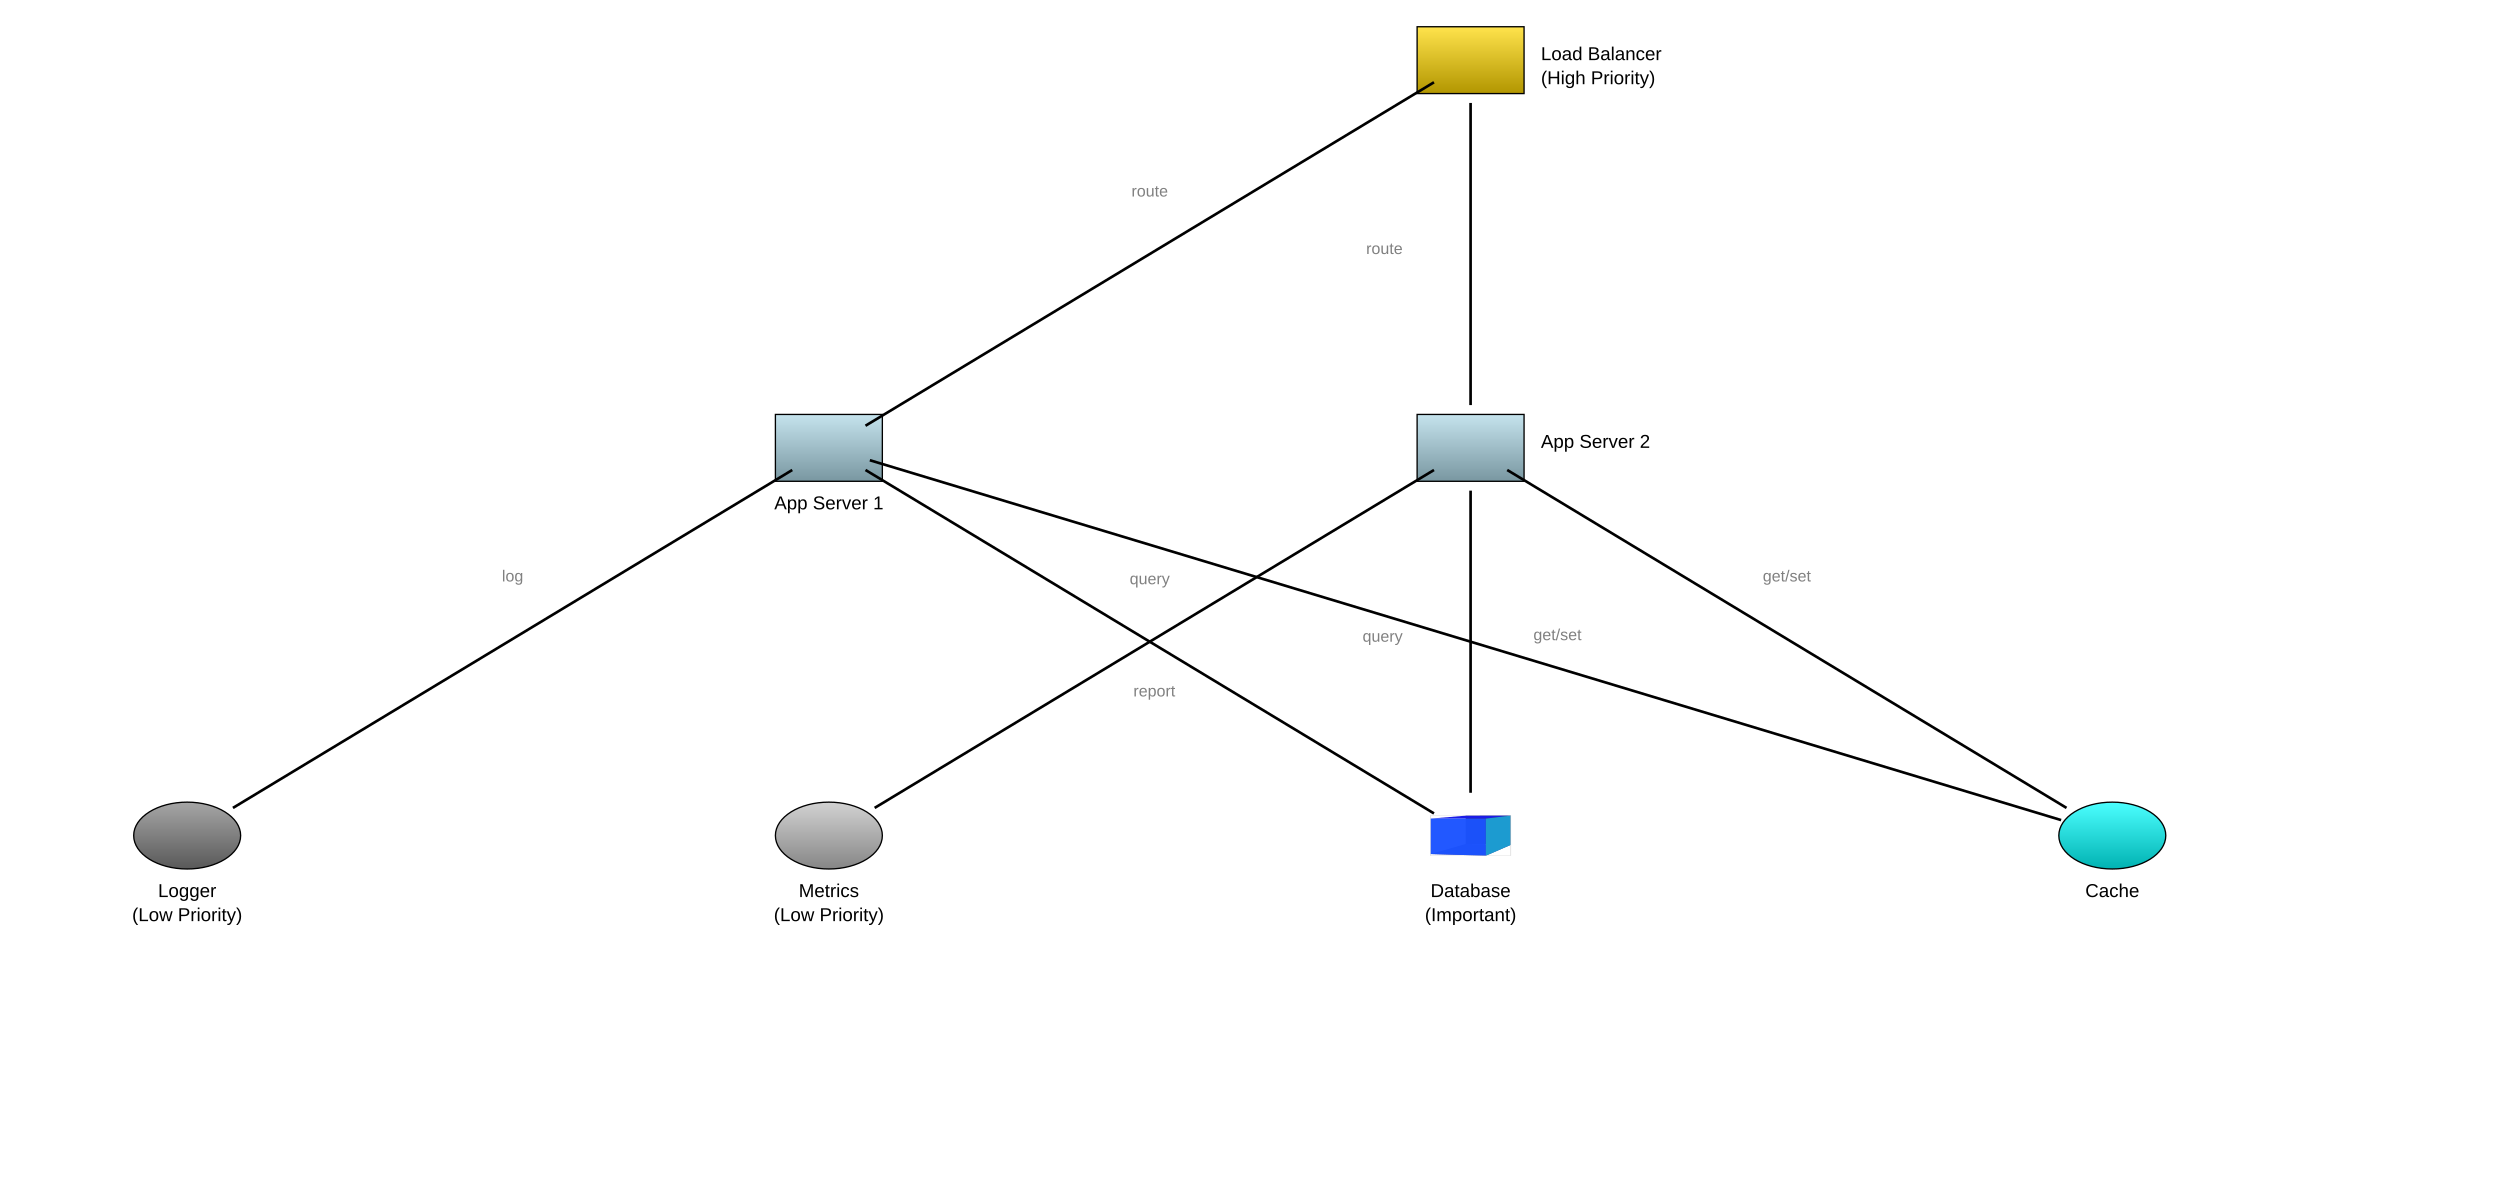
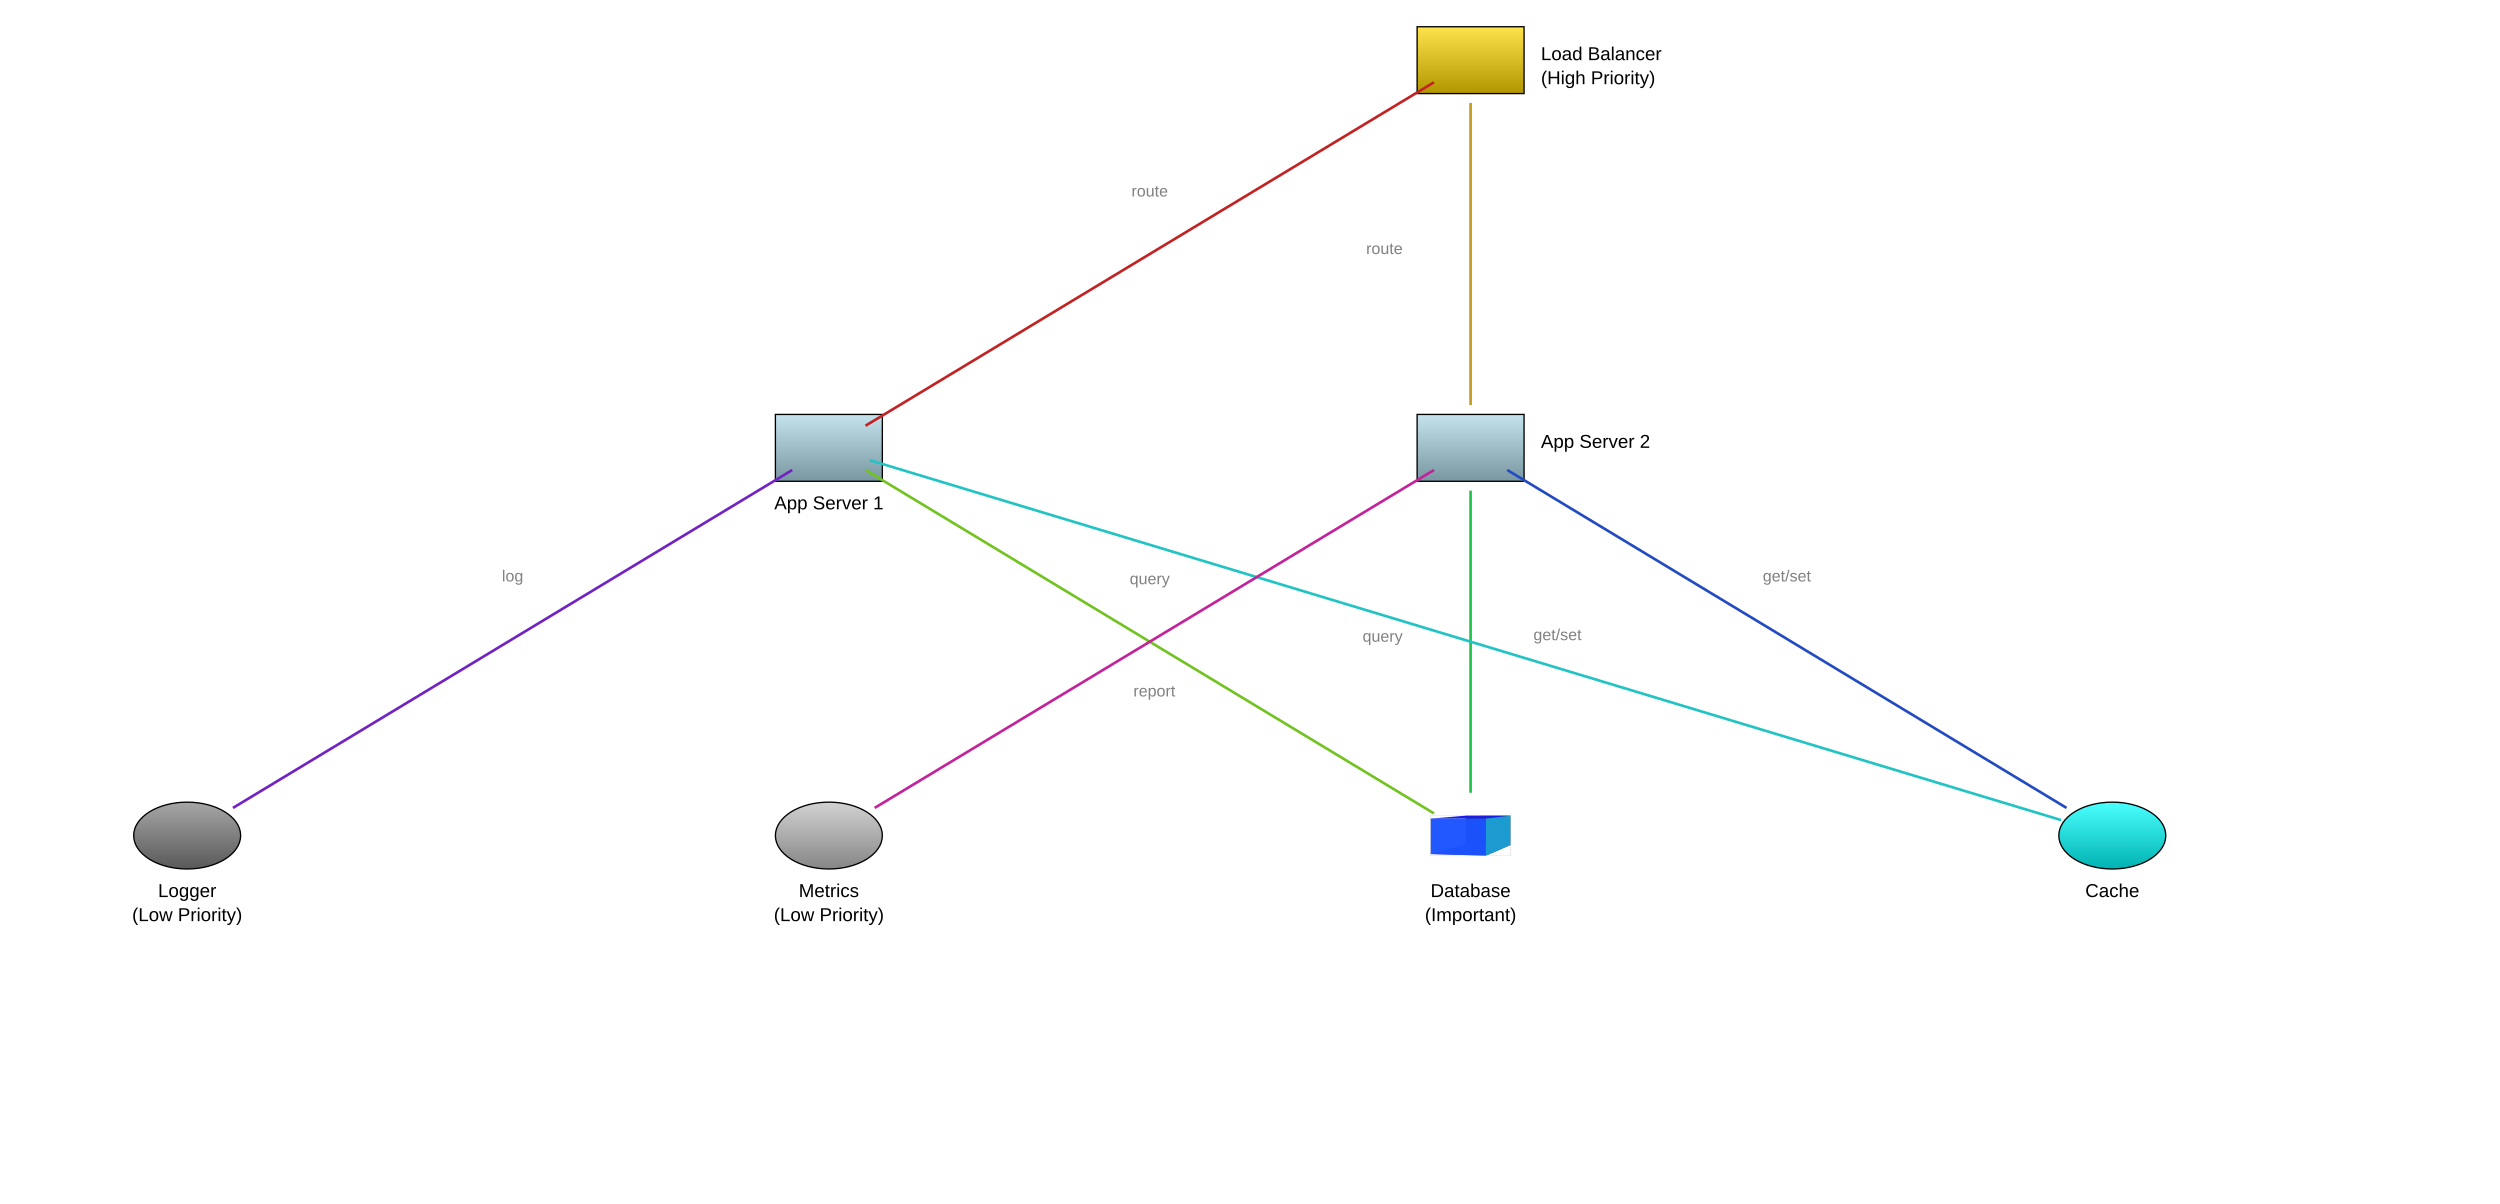
<svg xmlns="http://www.w3.org/2000/svg" baseProfile="full" height="900.0" version="1.1" viewBox="0,0,1870.0,900.0" width="1870.0">
  <defs>
    <marker id="arrow-end" markerHeight="10" markerWidth="10" orient="auto" refX="10" refY="5">
      <path d="M 0 0 L 10 5 L 0 10 z" fill="black" />
    </marker>
    <marker id="arrow-start" markerHeight="10" markerWidth="10" orient="auto" refX="0" refY="5">
      <path d="M 10 0 L 0 5 L 10 10 z" fill="black" />
    </marker>
    <marker id="circle-start" markerHeight="10" markerWidth="10" orient="auto" refX="5" refY="5">
      <circle cx="5" cy="5" fill="black" r="4" />
    </marker>
    <marker id="circle-end" markerHeight="10" markerWidth="10" orient="auto" refX="5" refY="5">
      <circle cx="5" cy="5" fill="black" r="4" />
+     </marker>
+     <marker id="arrow-end-c0" markerHeight="10" markerWidth="10" orient="auto" refX="10" refY="5">
+       <path d="M 0 0 L 10 5 L 0 10 z" fill="#c32222" />
+     </marker>
+     <marker id="arrow-start-c0" markerHeight="10" markerWidth="10" orient="auto" refX="0" refY="5">
+       <path d="M 10 0 L 0 5 L 10 10 z" fill="#c32222" />
+     </marker>
+     <marker id="circle-start-c0" markerHeight="10" markerWidth="10" orient="auto" refX="5" refY="5">
+       <circle cx="5" cy="5" fill="#c32222" r="4" />
+     </marker>
+     <marker id="circle-end-c0" markerHeight="10" markerWidth="10" orient="auto" refX="5" refY="5">
+       <circle cx="5" cy="5" fill="#c32222" r="4" />
+     </marker>
+     <marker id="arrow-end-c1" markerHeight="10" markerWidth="10" orient="auto" refX="10" refY="5">
+       <path d="M 0 0 L 10 5 L 0 10 z" fill="#c39a22" />
+     </marker>
+     <marker id="arrow-start-c1" markerHeight="10" markerWidth="10" orient="auto" refX="0" refY="5">
+       <path d="M 10 0 L 0 5 L 10 10 z" fill="#c39a22" />
+     </marker>
+     <marker id="circle-start-c1" markerHeight="10" markerWidth="10" orient="auto" refX="5" refY="5">
+       <circle cx="5" cy="5" fill="#c39a22" r="4" />
+     </marker>
+     <marker id="circle-end-c1" markerHeight="10" markerWidth="10" orient="auto" refX="5" refY="5">
+       <circle cx="5" cy="5" fill="#c39a22" r="4" />
+     </marker>
+     <marker id="arrow-end-c2" markerHeight="10" markerWidth="10" orient="auto" refX="10" refY="5">
+       <path d="M 0 0 L 10 5 L 0 10 z" fill="#72c322" />
+     </marker>
+     <marker id="arrow-start-c2" markerHeight="10" markerWidth="10" orient="auto" refX="0" refY="5">
+       <path d="M 10 0 L 0 5 L 10 10 z" fill="#72c322" />
+     </marker>
+     <marker id="circle-start-c2" markerHeight="10" markerWidth="10" orient="auto" refX="5" refY="5">
+       <circle cx="5" cy="5" fill="#72c322" r="4" />
+     </marker>
+     <marker id="circle-end-c2" markerHeight="10" markerWidth="10" orient="auto" refX="5" refY="5">
+       <circle cx="5" cy="5" fill="#72c322" r="4" />
+     </marker>
+     <marker id="arrow-end-c3" markerHeight="10" markerWidth="10" orient="auto" refX="10" refY="5">
+       <path d="M 0 0 L 10 5 L 0 10 z" fill="#22c34a" />
+     </marker>
+     <marker id="arrow-start-c3" markerHeight="10" markerWidth="10" orient="auto" refX="0" refY="5">
+       <path d="M 10 0 L 0 5 L 10 10 z" fill="#22c34a" />
+     </marker>
+     <marker id="circle-start-c3" markerHeight="10" markerWidth="10" orient="auto" refX="5" refY="5">
+       <circle cx="5" cy="5" fill="#22c34a" r="4" />
+     </marker>
+     <marker id="circle-end-c3" markerHeight="10" markerWidth="10" orient="auto" refX="5" refY="5">
+       <circle cx="5" cy="5" fill="#22c34a" r="4" />
+     </marker>
+     <marker id="arrow-end-c4" markerHeight="10" markerWidth="10" orient="auto" refX="10" refY="5">
+       <path d="M 0 0 L 10 5 L 0 10 z" fill="#22c3c3" />
+     </marker>
+     <marker id="arrow-start-c4" markerHeight="10" markerWidth="10" orient="auto" refX="0" refY="5">
+       <path d="M 10 0 L 0 5 L 10 10 z" fill="#22c3c3" />
+     </marker>
+     <marker id="circle-start-c4" markerHeight="10" markerWidth="10" orient="auto" refX="5" refY="5">
+       <circle cx="5" cy="5" fill="#22c3c3" r="4" />
+     </marker>
+     <marker id="circle-end-c4" markerHeight="10" markerWidth="10" orient="auto" refX="5" refY="5">
+       <circle cx="5" cy="5" fill="#22c3c3" r="4" />
+     </marker>
+     <marker id="arrow-end-c5" markerHeight="10" markerWidth="10" orient="auto" refX="10" refY="5">
+       <path d="M 0 0 L 10 5 L 0 10 z" fill="#224ac3" />
+     </marker>
+     <marker id="arrow-start-c5" markerHeight="10" markerWidth="10" orient="auto" refX="0" refY="5">
+       <path d="M 10 0 L 0 5 L 10 10 z" fill="#224ac3" />
+     </marker>
+     <marker id="circle-start-c5" markerHeight="10" markerWidth="10" orient="auto" refX="5" refY="5">
+       <circle cx="5" cy="5" fill="#224ac3" r="4" />
+     </marker>
+     <marker id="circle-end-c5" markerHeight="10" markerWidth="10" orient="auto" refX="5" refY="5">
+       <circle cx="5" cy="5" fill="#224ac3" r="4" />
+     </marker>
+     <marker id="arrow-end-c6" markerHeight="10" markerWidth="10" orient="auto" refX="10" refY="5">
+       <path d="M 0 0 L 10 5 L 0 10 z" fill="#7222c3" />
+     </marker>
+     <marker id="arrow-start-c6" markerHeight="10" markerWidth="10" orient="auto" refX="0" refY="5">
+       <path d="M 10 0 L 0 5 L 10 10 z" fill="#7222c3" />
+     </marker>
+     <marker id="circle-start-c6" markerHeight="10" markerWidth="10" orient="auto" refX="5" refY="5">
+       <circle cx="5" cy="5" fill="#7222c3" r="4" />
+     </marker>
+     <marker id="circle-end-c6" markerHeight="10" markerWidth="10" orient="auto" refX="5" refY="5">
+       <circle cx="5" cy="5" fill="#7222c3" r="4" />
+     </marker>
+     <marker id="arrow-end-c7" markerHeight="10" markerWidth="10" orient="auto" refX="10" refY="5">
+       <path d="M 0 0 L 10 5 L 0 10 z" fill="#c3229a" />
+     </marker>
+     <marker id="arrow-start-c7" markerHeight="10" markerWidth="10" orient="auto" refX="0" refY="5">
+       <path d="M 10 0 L 0 5 L 10 10 z" fill="#c3229a" />
+     </marker>
+     <marker id="circle-start-c7" markerHeight="10" markerWidth="10" orient="auto" refX="5" refY="5">
+       <circle cx="5" cy="5" fill="#c3229a" r="4" />
+     </marker>
+     <marker id="circle-end-c7" markerHeight="10" markerWidth="10" orient="auto" refX="5" refY="5">
+       <circle cx="5" cy="5" fill="#c3229a" r="4" />
    </marker>
    <linearGradient id="gradient-load-balancer" x1="0%" x2="0%" y1="0%" y2="100%">
      <stop offset="0%" stop-color="#ffe34c" />
      <stop offset="100%" stop-color="#b29600" />
    </linearGradient>
    <linearGradient id="gradient-app-server-1" x1="0%" x2="0%" y1="0%" y2="100%">
      <stop offset="0%" stop-color="#c5e3ed" />
      <stop offset="100%" stop-color="#7997a1" />
    </linearGradient>
    <linearGradient id="gradient-app-server-2" x1="0%" x2="0%" y1="0%" y2="100%">
      <stop offset="0%" stop-color="#c5e3ed" />
      <stop offset="100%" stop-color="#7997a1" />
    </linearGradient>
    <linearGradient id="gradient-database" x1="0%" x2="0%" y1="0%" y2="100%">
      <stop offset="0%" stop-color="#ffc04c" />
      <stop offset="100%" stop-color="#b27300" />
    </linearGradient>
    <linearGradient id="gradient-cache" x1="0%" x2="0%" y1="0%" y2="100%">
      <stop offset="0%" stop-color="#4cffff" />
      <stop offset="100%" stop-color="#00b2b2" />
    </linearGradient>
    <linearGradient id="gradient-logger" x1="0%" x2="0%" y1="0%" y2="100%">
      <stop offset="0%" stop-color="#a6a6a6" />
      <stop offset="100%" stop-color="#595959" />
    </linearGradient>
    <linearGradient id="gradient-metrics" x1="0%" x2="0%" y1="0%" y2="100%">
      <stop offset="0%" stop-color="#d2d2d2" />
      <stop offset="100%" stop-color="#868686" />
    </linearGradient>
  </defs>
  <rect fill="url(#gradient-load-balancer)" height="50" stroke="black" width="80" x="1060.0" y="20.0" />
  <rect fill="url(#gradient-app-server-1)" height="50" stroke="black" width="80" x="580.0" y="310.0" />
  <rect fill="url(#gradient-app-server-2)" height="50" stroke="black" width="80" x="1060.0" y="310.0" />
  <g id="database">
    <g transform="translate(1070.0,610.0) scale(1.204819,0.6928406) translate(-0.9,-1.4)">
      <path d="M 22.754,32.117 0.945,43 V 4.729 L 22.754,1.57 Z" fill="#e9e9ff" stroke="none" />
      <path d="M 50.713,33.121 V 1.463 L 22.754,1.57 V 32.117 Z" fill="#353564" stroke="none" />
      <path d="M 50.713,33.121 35.296,44.771 0.945,43 22.754,32.117 Z" fill="#4d4d9f" stroke="none" />
      <path d="M 50.713,1.463 35.296,4.738 0.945,4.729 22.754,1.57 Z" fill="#1c1ce6" opacity="1" stroke="none" />
      <path d="M 35.296,44.771 V 4.738 L 0.945,4.729 V 43 Z" fill="#1a52ff" opacity="0.96" stroke="none" />
      <path d="M 50.713,33.121 35.296,44.771 V 4.738 L 50.713,1.463 Z" fill="#1c9bd0" stroke="none" />
      <rect fill="none" height="43.3" opacity="0.67" stroke="#cbcbcb" stroke-width="0.48" width="49.8" x="0.9" y="1.4" />
    </g>
  </g>
  <ellipse cx="1580.0" cy="625.0" fill="url(#gradient-cache)" rx="40.0" ry="25.0" stroke="black" />
  <ellipse cx="140.0" cy="625.0" fill="url(#gradient-logger)" rx="40.0" ry="25.0" stroke="black" />
  <ellipse cx="620.0" cy="625.0" fill="url(#gradient-metrics)" rx="40.0" ry="25.0" stroke="black" />
-   <line stroke="black" stroke-width="2" x1="1072.611" x2="647.389" y1="61.548" y2="318.452" />
-   <line stroke="black" stroke-width="2" x1="1100.0" x2="1100.0" y1="77.0" y2="303.0" />
-   <line stroke="black" stroke-width="2" x1="647.389" x2="1072.611" y1="351.548" y2="608.452" />
-   <line stroke="black" stroke-width="2" x1="1100.0" x2="1100.0" y1="367.0" y2="593.0" />
-   <line stroke="black" stroke-width="2" x1="650.633" x2="1541.709" y1="344.254" y2="613.433" />
-   <line stroke="black" stroke-width="2" x1="1127.389" x2="1545.763" y1="351.548" y2="604.315" />
-   <line stroke="black" stroke-width="2" x1="592.611" x2="174.237" y1="351.548" y2="604.315" />
-   <line stroke="black" stroke-width="2" x1="1072.611" x2="654.237" y1="351.548" y2="604.315" />
+   <line stroke="#c32222" stroke-width="2" x1="1072.611" x2="647.389" y1="61.548" y2="318.452" />
+   <line stroke="#c39a22" stroke-width="2" x1="1100.0" x2="1100.0" y1="77.0" y2="303.0" />
+   <line stroke="#72c322" stroke-width="2" x1="647.389" x2="1072.611" y1="351.548" y2="608.452" />
+   <line stroke="#22c34a" stroke-width="2" x1="1100.0" x2="1100.0" y1="367.0" y2="593.0" />
+   <line stroke="#22c3c3" stroke-width="2" x1="650.633" x2="1541.709" y1="344.254" y2="613.433" />
+   <line stroke="#224ac3" stroke-width="2" x1="1127.389" x2="1545.763" y1="351.548" y2="604.315" />
+   <line stroke="#7222c3" stroke-width="2" x1="592.611" x2="174.237" y1="351.548" y2="604.315" />
+   <line stroke="#c3229a" stroke-width="2" x1="1072.611" x2="654.237" y1="351.548" y2="604.315" />
  <text fill="black" font-family="Arial, sans-serif" font-size="14px" text-anchor="start" x="1152.6" y="45.0">Load Balancer</text>
  <text fill="black" font-family="Arial, sans-serif" font-size="14px" text-anchor="start" x="1152.6" y="63.0">(High Priority)</text>
  <text fill="black" font-family="Arial, sans-serif" font-size="14px" text-anchor="middle" x="620.0" y="381.0">App Server 1</text>
  <text fill="black" font-family="Arial, sans-serif" font-size="14px" text-anchor="start" x="1152.6" y="335.0">App Server 2</text>
  <text fill="black" font-family="Arial, sans-serif" font-size="14px" text-anchor="middle" x="1100.0" y="671.0">Database</text>
  <text fill="black" font-family="Arial, sans-serif" font-size="14px" text-anchor="middle" x="1100.0" y="689.0">(Important)</text>
  <text fill="black" font-family="Arial, sans-serif" font-size="14px" text-anchor="middle" x="1580.0" y="671.0">Cache</text>
  <text fill="black" font-family="Arial, sans-serif" font-size="14px" text-anchor="middle" x="140.0" y="671.0">Logger</text>
  <text fill="black" font-family="Arial, sans-serif" font-size="14px" text-anchor="middle" x="140.0" y="689.0">(Low Priority)</text>
  <text fill="black" font-family="Arial, sans-serif" font-size="14px" text-anchor="middle" x="620.0" y="671.0">Metrics</text>
  <text fill="black" font-family="Arial, sans-serif" font-size="14px" text-anchor="middle" x="620.0" y="689.0">(Low Priority)</text>
  <text fill="gray" font-family="Arial, sans-serif" font-size="12px" text-anchor="middle" x="860.0" y="147.0">route</text>
  <text fill="gray" font-family="Arial, sans-serif" font-size="12px" text-anchor="end" x="1049.2" y="190.0">route</text>
  <text fill="gray" font-family="Arial, sans-serif" font-size="12px" text-anchor="middle" x="860.0" y="437.0">query</text>
  <text fill="gray" font-family="Arial, sans-serif" font-size="12px" text-anchor="end" x="1049.2" y="480.0">query</text>
  <text fill="gray" font-family="Arial, sans-serif" font-size="12px" text-anchor="start" x="1146.971" y="478.843">get/set</text>
  <text fill="gray" font-family="Arial, sans-serif" font-size="12px" text-anchor="middle" x="1336.576" y="434.932">get/set</text>
  <text fill="gray" font-family="Arial, sans-serif" font-size="12px" text-anchor="middle" x="383.424" y="434.932">log</text>
  <text fill="gray" font-family="Arial, sans-serif" font-size="12px" text-anchor="middle" x="863.424" y="520.932">report</text>
</svg>
